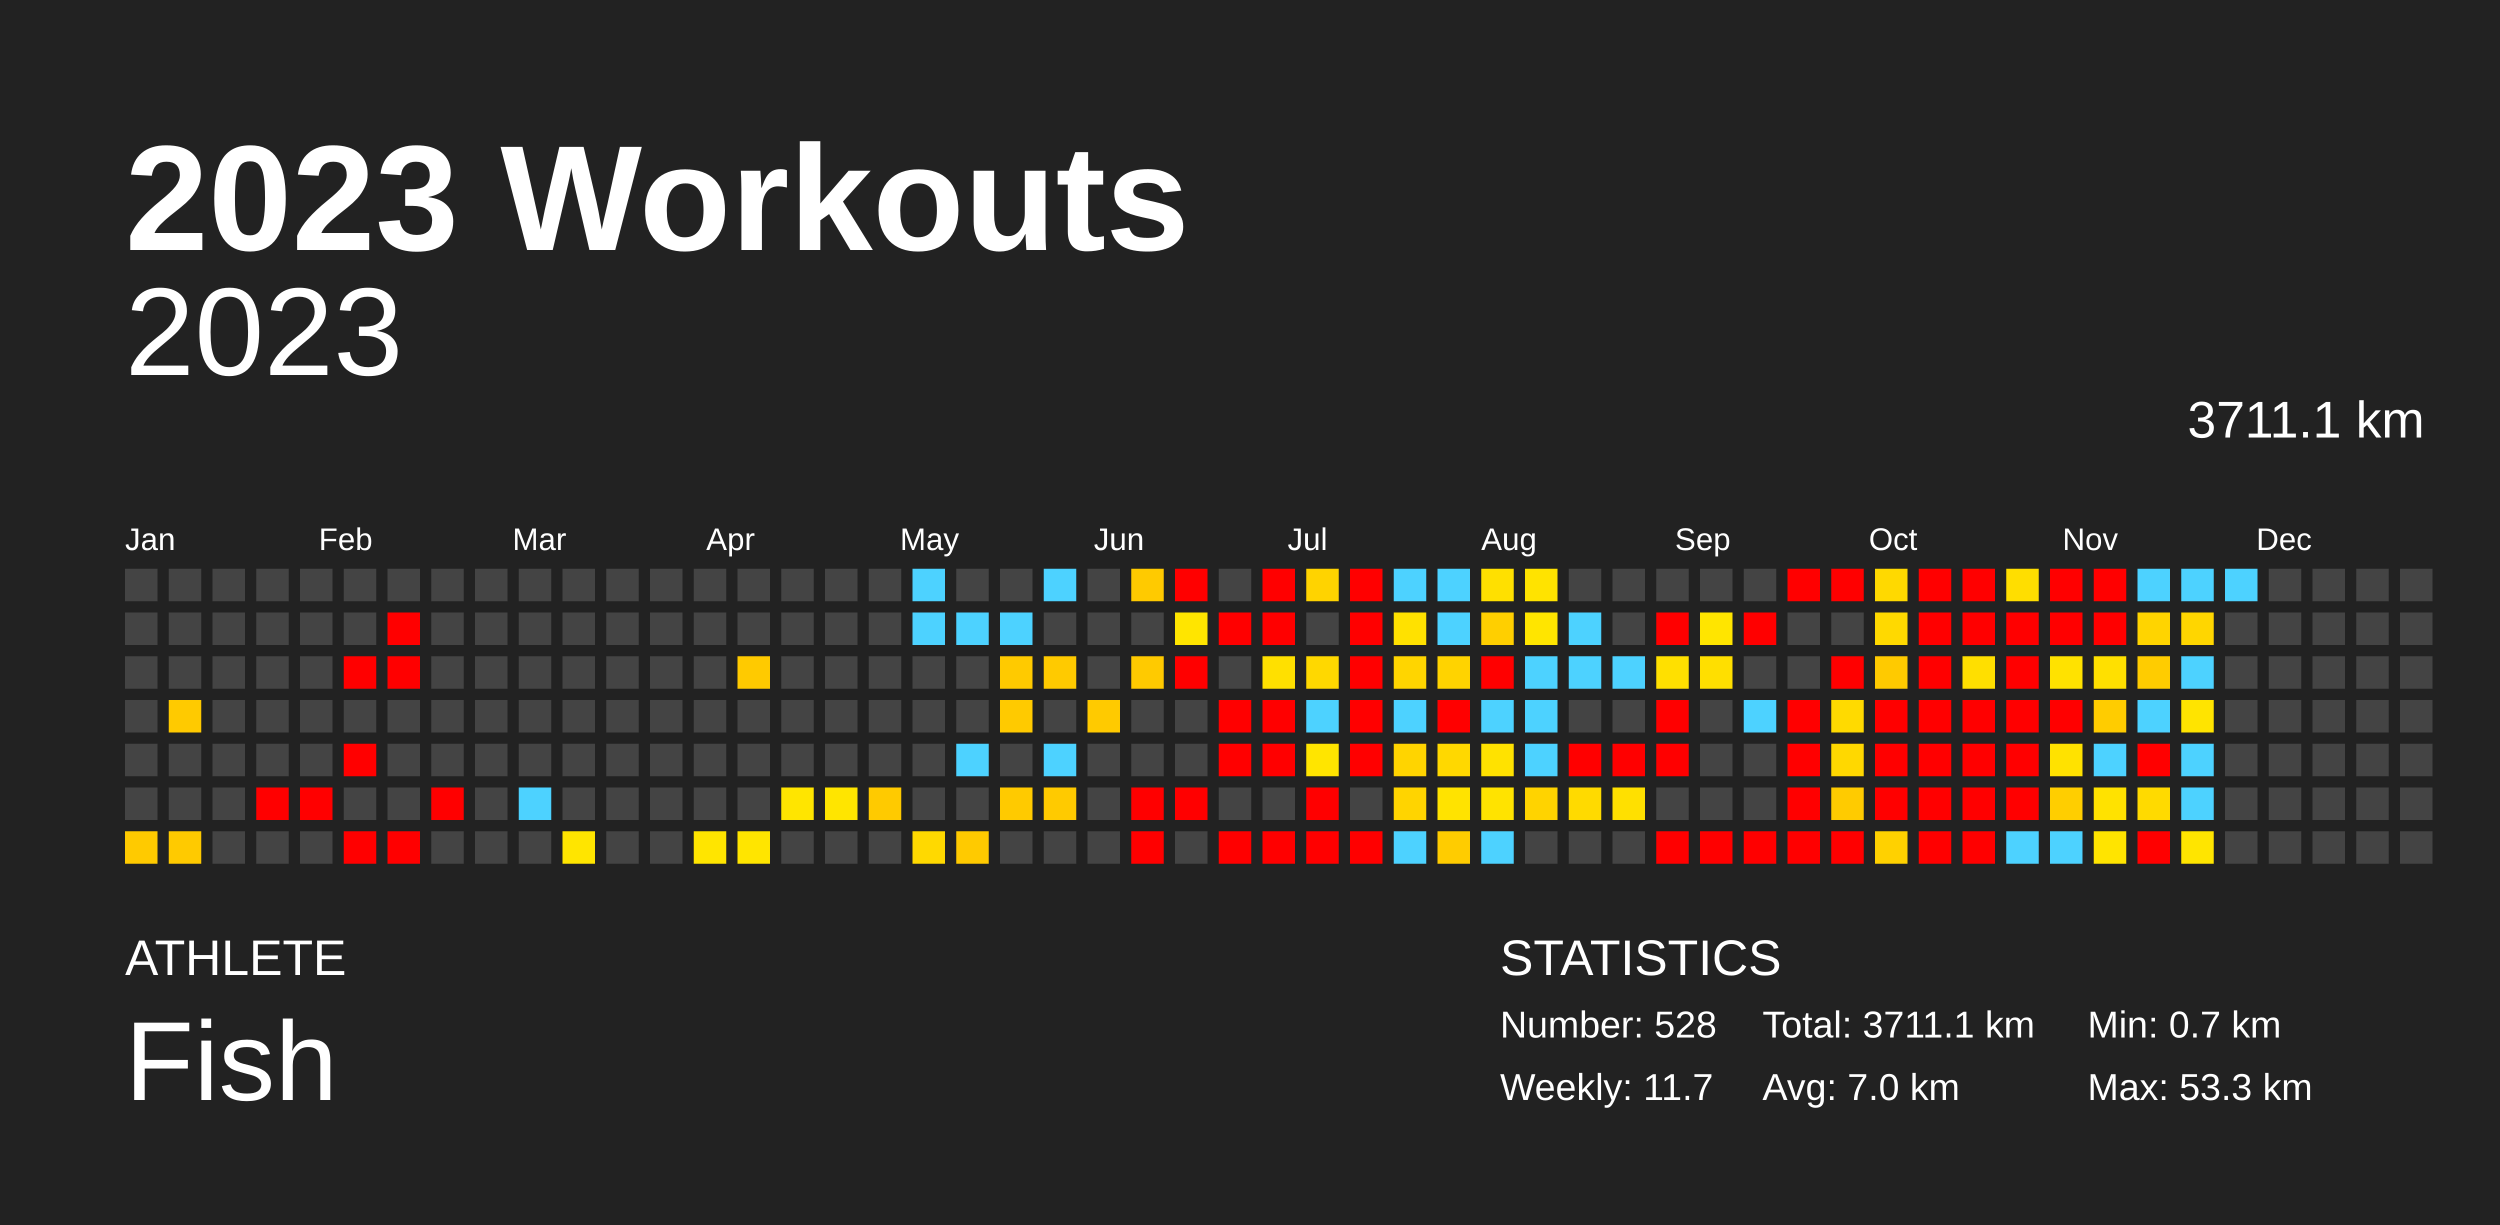
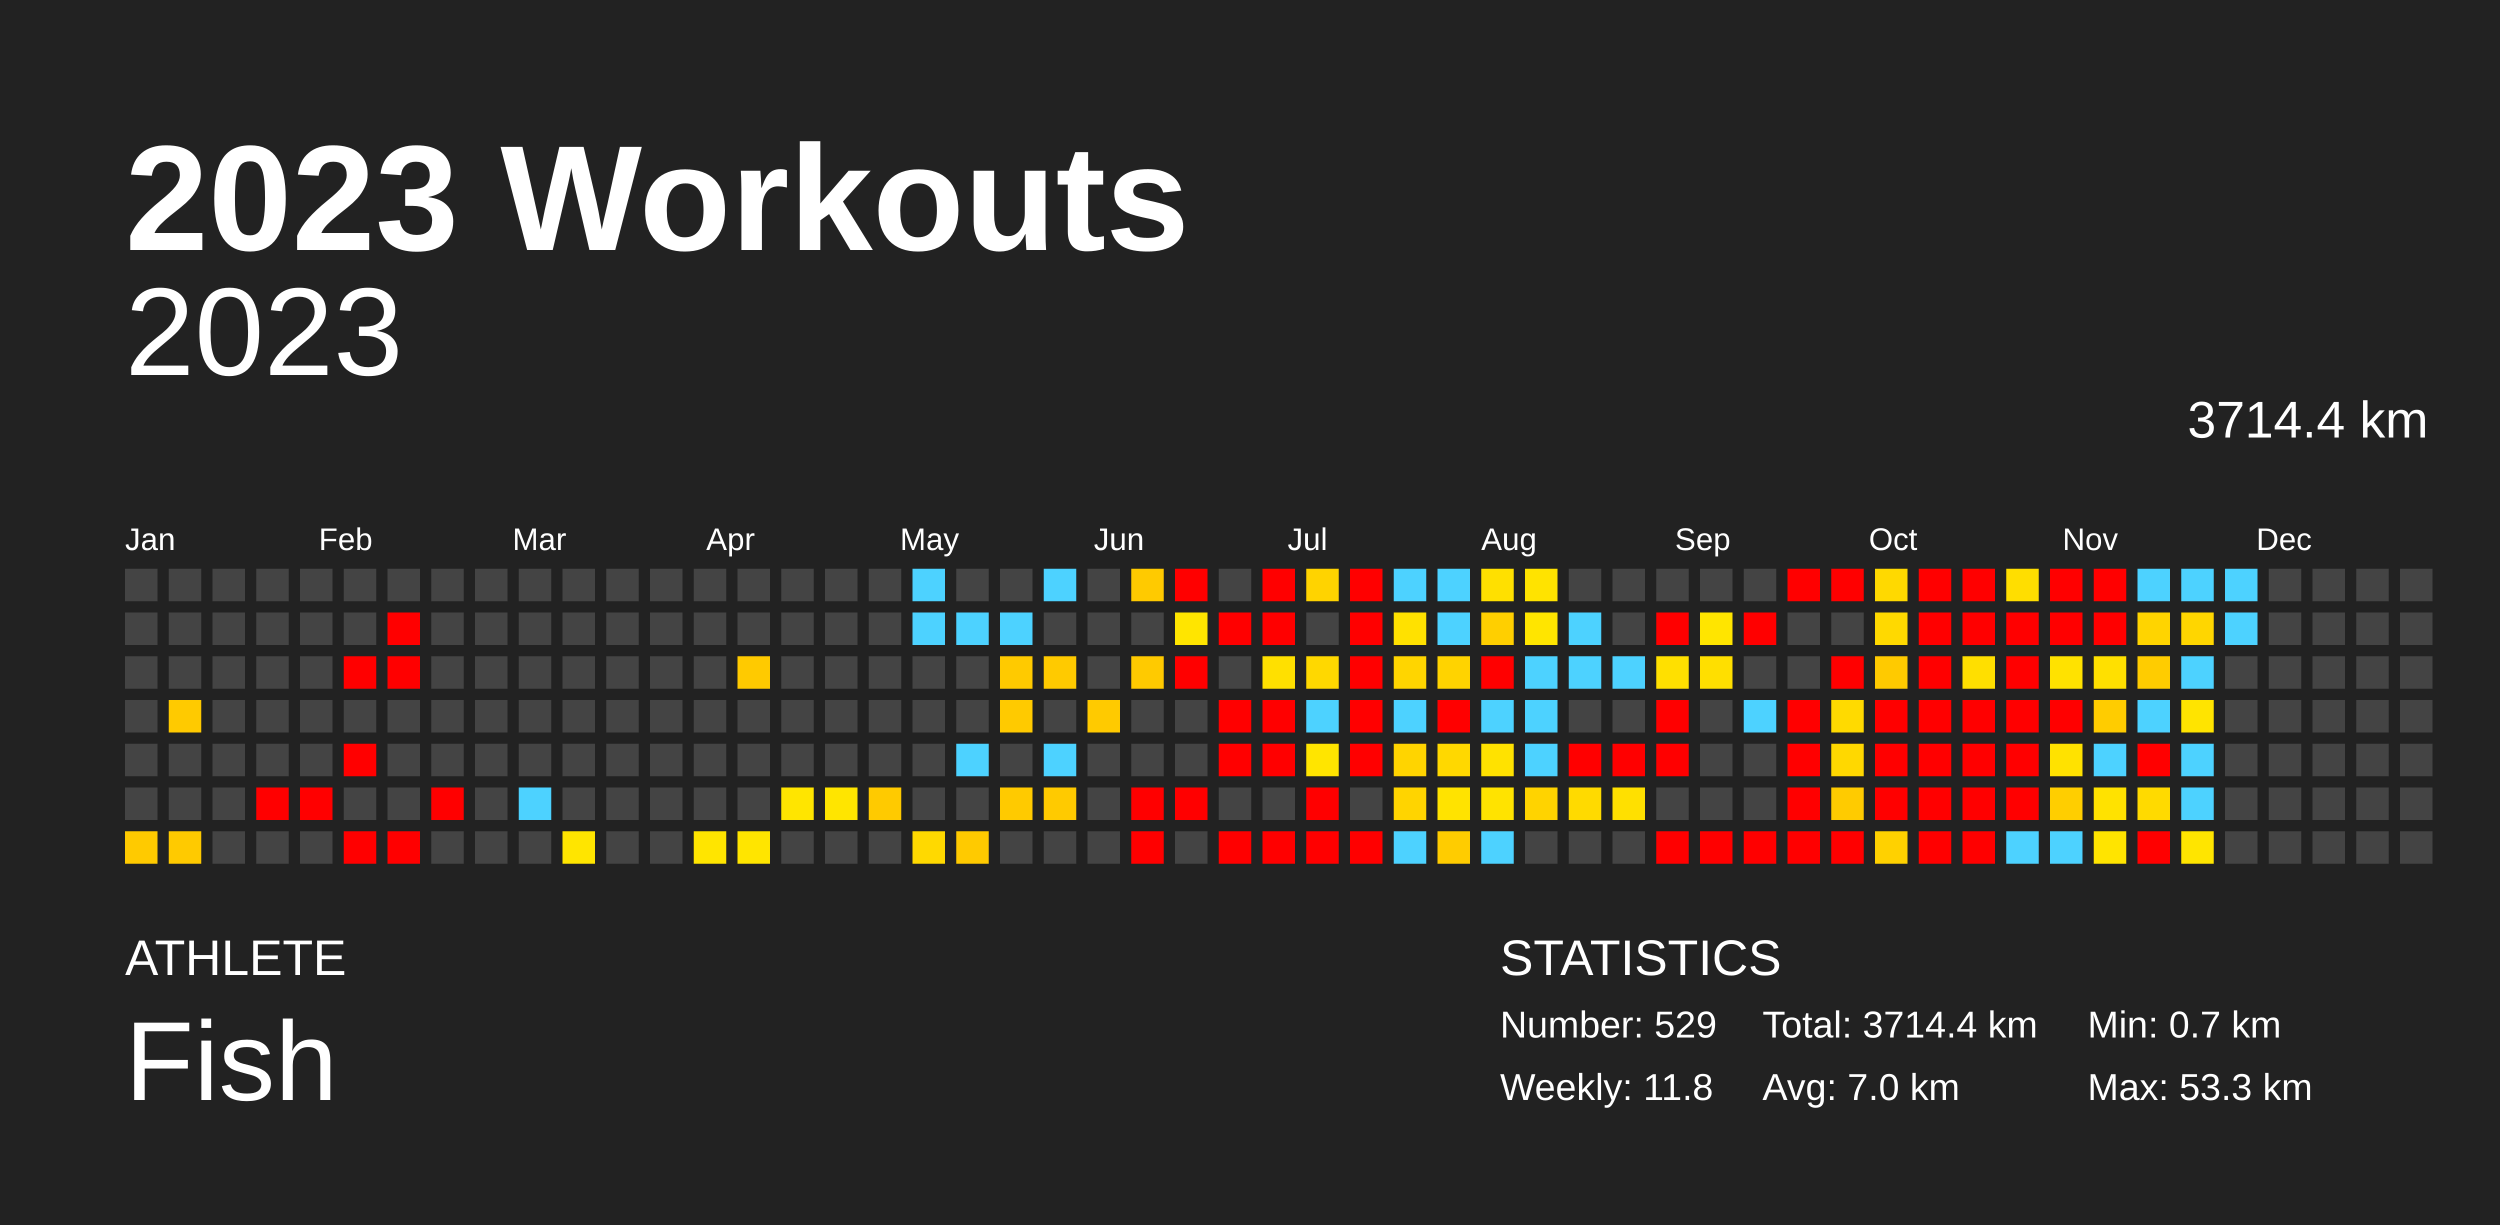
<svg xmlns="http://www.w3.org/2000/svg" baseProfile="full" height="98mm" version="1.1" viewBox="0,0,200,98" width="200mm">
  <defs />
  <rect fill="#222222" height="98" width="200" x="0" y="0" />
  <text fill="#FFFFFF" style="font-size:12px; font-family:Arial; font-weight:bold;" x="10" y="20">2023 Workouts</text>
  <text fill="#FFFFFF" style="font-size:4px; font-family:Arial" x="10" y="78">ATHLETE</text>
  <text fill="#FFFFFF" style="font-size:9px; font-family:Arial" x="10" y="88">Fish</text>
  <text fill="#FFFFFF" style="font-size:4px; font-family:Arial" x="120" y="78">STATISTICS</text>
-   <text fill="#FFFFFF" style="font-size:3px; font-family:Arial" x="120" y="83">Number: 528</text>
-   <text fill="#FFFFFF" style="font-size:3px; font-family:Arial" x="120" y="88">Weekly: 11.7</text>
-   <text fill="#FFFFFF" style="font-size:3px; font-family:Arial" x="141" y="83">Total: 3711.1 km</text>
+   <text fill="#FFFFFF" style="font-size:3px; font-family:Arial" x="120" y="83">Number: 529</text>
+   <text fill="#FFFFFF" style="font-size:3px; font-family:Arial" x="120" y="88">Weekly: 11.8</text>
+   <text fill="#FFFFFF" style="font-size:3px; font-family:Arial" x="141" y="83">Total: 3714.4 km</text>
  <text fill="#FFFFFF" style="font-size:3px; font-family:Arial" x="141" y="88">Avg: 7.0 km</text>
  <text fill="#FFFFFF" style="font-size:3px; font-family:Arial" x="167" y="83">Min: 0.7 km</text>
  <text fill="#FFFFFF" style="font-size:3px; font-family:Arial" x="167" y="88">Max: 53.3 km</text>
  <text alignment-baseline="hanging" fill="#FFFFFF" style="font-size:10.0px; font-family:Arial;" x="10" y="30">2023</text>
-   <text alignment-baseline="hanging" fill="#FFFFFF" style="font-size:4.125px; font-family:Arial;" x="175" y="35">3711.1 km</text>
+   <text alignment-baseline="hanging" fill="#FFFFFF" style="font-size:4.125px; font-family:Arial;" x="175" y="35">3714.4 km</text>
  <text fill="#FFFFFF" style="font-size:2.5px; font-family:Arial" x="10.0" y="44">Jan</text>
  <text fill="#FFFFFF" style="font-size:2.5px; font-family:Arial" x="25.5" y="44">Feb</text>
  <text fill="#FFFFFF" style="font-size:2.5px; font-family:Arial" x="41.0" y="44">Mar</text>
  <text fill="#FFFFFF" style="font-size:2.5px; font-family:Arial" x="56.5" y="44">Apr</text>
  <text fill="#FFFFFF" style="font-size:2.5px; font-family:Arial" x="72.0" y="44">May</text>
  <text fill="#FFFFFF" style="font-size:2.5px; font-family:Arial" x="87.5" y="44">Jun</text>
  <text fill="#FFFFFF" style="font-size:2.5px; font-family:Arial" x="103.0" y="44">Jul</text>
  <text fill="#FFFFFF" style="font-size:2.5px; font-family:Arial" x="118.5" y="44">Aug</text>
  <text fill="#FFFFFF" style="font-size:2.5px; font-family:Arial" x="134.0" y="44">Sep</text>
  <text fill="#FFFFFF" style="font-size:2.5px; font-family:Arial" x="149.5" y="44">Oct</text>
  <text fill="#FFFFFF" style="font-size:2.5px; font-family:Arial" x="165.0" y="44">Nov</text>
  <text fill="#FFFFFF" style="font-size:2.5px; font-family:Arial" x="180.5" y="44">Dec</text>
  <rect fill="#444444" height="2.6" width="2.6" x="10.0" y="45.5" />
  <rect fill="#444444" height="2.6" width="2.6" x="10.0" y="49.0" />
  <rect fill="#444444" height="2.6" width="2.6" x="10.0" y="52.5" />
  <rect fill="#444444" height="2.6" width="2.6" x="10.0" y="56.0" />
  <rect fill="#444444" height="2.6" width="2.6" x="10.0" y="59.5" />
  <rect fill="#444444" height="2.6" width="2.6" x="10.0" y="63.0" />
  <rect fill="#ffca00" height="2.6" width="2.6" x="10.0" y="66.5" />
  <rect fill="#444444" height="2.6" width="2.6" x="13.5" y="45.5" />
  <rect fill="#444444" height="2.6" width="2.6" x="13.5" y="49.0" />
  <rect fill="#444444" height="2.6" width="2.6" x="13.5" y="52.5" />
  <rect fill="#ffca00" height="2.6" width="2.6" x="13.5" y="56.0" />
  <rect fill="#444444" height="2.6" width="2.6" x="13.5" y="59.5" />
  <rect fill="#444444" height="2.6" width="2.6" x="13.5" y="63.0" />
  <rect fill="#ffca00" height="2.6" width="2.6" x="13.5" y="66.5" />
  <rect fill="#444444" height="2.6" width="2.6" x="17.0" y="45.5" />
  <rect fill="#444444" height="2.6" width="2.6" x="17.0" y="49.0" />
  <rect fill="#444444" height="2.6" width="2.6" x="17.0" y="52.5" />
  <rect fill="#444444" height="2.6" width="2.6" x="17.0" y="56.0" />
  <rect fill="#444444" height="2.6" width="2.6" x="17.0" y="59.5" />
  <rect fill="#444444" height="2.6" width="2.6" x="17.0" y="63.0" />
  <rect fill="#444444" height="2.6" width="2.6" x="17.0" y="66.5" />
  <rect fill="#444444" height="2.6" width="2.6" x="20.5" y="45.5" />
  <rect fill="#444444" height="2.6" width="2.6" x="20.5" y="49.0" />
  <rect fill="#444444" height="2.6" width="2.6" x="20.5" y="52.5" />
  <rect fill="#444444" height="2.6" width="2.6" x="20.5" y="56.0" />
  <rect fill="#444444" height="2.6" width="2.6" x="20.5" y="59.5" />
  <rect fill="red" height="2.6" width="2.6" x="20.5" y="63.0" />
  <rect fill="#444444" height="2.6" width="2.6" x="20.5" y="66.5" />
  <rect fill="#444444" height="2.6" width="2.6" x="24.0" y="45.5" />
  <rect fill="#444444" height="2.6" width="2.6" x="24.0" y="49.0" />
  <rect fill="#444444" height="2.6" width="2.6" x="24.0" y="52.5" />
  <rect fill="#444444" height="2.6" width="2.6" x="24.0" y="56.0" />
  <rect fill="#444444" height="2.6" width="2.6" x="24.0" y="59.5" />
  <rect fill="red" height="2.6" width="2.6" x="24.0" y="63.0" />
  <rect fill="#444444" height="2.6" width="2.6" x="24.0" y="66.5" />
  <rect fill="#444444" height="2.6" width="2.6" x="27.5" y="45.5" />
  <rect fill="#444444" height="2.6" width="2.6" x="27.5" y="49.0" />
  <rect fill="red" height="2.6" width="2.6" x="27.5" y="52.5" />
  <rect fill="#444444" height="2.6" width="2.6" x="27.5" y="56.0" />
  <rect fill="red" height="2.6" width="2.6" x="27.5" y="59.5" />
  <rect fill="#444444" height="2.6" width="2.6" x="27.5" y="63.0" />
  <rect fill="red" height="2.6" width="2.6" x="27.5" y="66.5" />
  <rect fill="#444444" height="2.6" width="2.6" x="31.0" y="45.5" />
  <rect fill="red" height="2.6" width="2.6" x="31.0" y="49.0" />
  <rect fill="red" height="2.6" width="2.6" x="31.0" y="52.5" />
  <rect fill="#444444" height="2.6" width="2.6" x="31.0" y="56.0" />
  <rect fill="#444444" height="2.6" width="2.6" x="31.0" y="59.5" />
  <rect fill="#444444" height="2.6" width="2.6" x="31.0" y="63.0" />
  <rect fill="red" height="2.6" width="2.6" x="31.0" y="66.5" />
  <rect fill="#444444" height="2.6" width="2.6" x="34.5" y="45.5" />
  <rect fill="#444444" height="2.6" width="2.6" x="34.5" y="49.0" />
  <rect fill="#444444" height="2.6" width="2.6" x="34.5" y="52.5" />
  <rect fill="#444444" height="2.6" width="2.6" x="34.5" y="56.0" />
  <rect fill="#444444" height="2.6" width="2.6" x="34.5" y="59.5" />
  <rect fill="red" height="2.6" width="2.6" x="34.5" y="63.0" />
  <rect fill="#444444" height="2.6" width="2.6" x="34.5" y="66.5" />
  <rect fill="#444444" height="2.6" width="2.6" x="38.0" y="45.5" />
  <rect fill="#444444" height="2.6" width="2.6" x="38.0" y="49.0" />
  <rect fill="#444444" height="2.6" width="2.6" x="38.0" y="52.5" />
  <rect fill="#444444" height="2.6" width="2.6" x="38.0" y="56.0" />
  <rect fill="#444444" height="2.6" width="2.6" x="38.0" y="59.5" />
  <rect fill="#444444" height="2.6" width="2.6" x="38.0" y="63.0" />
  <rect fill="#444444" height="2.6" width="2.6" x="38.0" y="66.5" />
  <rect fill="#444444" height="2.6" width="2.6" x="41.5" y="45.5" />
  <rect fill="#444444" height="2.6" width="2.6" x="41.5" y="49.0" />
  <rect fill="#444444" height="2.6" width="2.6" x="41.5" y="52.5" />
  <rect fill="#444444" height="2.6" width="2.6" x="41.5" y="56.0" />
  <rect fill="#444444" height="2.6" width="2.6" x="41.5" y="59.5" />
  <rect fill="#4dd2ff" height="2.6" width="2.6" x="41.5" y="63.0" />
  <rect fill="#444444" height="2.6" width="2.6" x="41.5" y="66.5" />
  <rect fill="#444444" height="2.6" width="2.6" x="45.0" y="45.5" />
  <rect fill="#444444" height="2.6" width="2.6" x="45.0" y="49.0" />
  <rect fill="#444444" height="2.6" width="2.6" x="45.0" y="52.5" />
  <rect fill="#444444" height="2.6" width="2.6" x="45.0" y="56.0" />
  <rect fill="#444444" height="2.6" width="2.6" x="45.0" y="59.5" />
  <rect fill="#444444" height="2.6" width="2.6" x="45.0" y="63.0" />
  <rect fill="#ffe500" height="2.6" width="2.6" x="45.0" y="66.5" />
  <rect fill="#444444" height="2.6" width="2.6" x="48.5" y="45.5" />
  <rect fill="#444444" height="2.6" width="2.6" x="48.5" y="49.0" />
  <rect fill="#444444" height="2.6" width="2.6" x="48.5" y="52.5" />
  <rect fill="#444444" height="2.6" width="2.6" x="48.5" y="56.0" />
  <rect fill="#444444" height="2.6" width="2.6" x="48.5" y="59.5" />
  <rect fill="#444444" height="2.6" width="2.6" x="48.5" y="63.0" />
  <rect fill="#444444" height="2.6" width="2.6" x="48.5" y="66.5" />
  <rect fill="#444444" height="2.6" width="2.6" x="52.0" y="45.5" />
  <rect fill="#444444" height="2.6" width="2.6" x="52.0" y="49.0" />
  <rect fill="#444444" height="2.6" width="2.6" x="52.0" y="52.5" />
  <rect fill="#444444" height="2.6" width="2.6" x="52.0" y="56.0" />
  <rect fill="#444444" height="2.6" width="2.6" x="52.0" y="59.5" />
  <rect fill="#444444" height="2.6" width="2.6" x="52.0" y="63.0" />
  <rect fill="#444444" height="2.6" width="2.6" x="52.0" y="66.5" />
  <rect fill="#444444" height="2.6" width="2.6" x="55.5" y="45.5" />
  <rect fill="#444444" height="2.6" width="2.6" x="55.5" y="49.0" />
  <rect fill="#444444" height="2.6" width="2.6" x="55.5" y="52.5" />
  <rect fill="#444444" height="2.6" width="2.6" x="55.5" y="56.0" />
  <rect fill="#444444" height="2.6" width="2.6" x="55.5" y="59.5" />
  <rect fill="#444444" height="2.6" width="2.6" x="55.5" y="63.0" />
  <rect fill="#ffe500" height="2.6" width="2.6" x="55.5" y="66.5" />
  <rect fill="#444444" height="2.6" width="2.6" x="59.0" y="45.5" />
  <rect fill="#444444" height="2.6" width="2.6" x="59.0" y="49.0" />
  <rect fill="#ffca00" height="2.6" width="2.6" x="59.0" y="52.5" />
  <rect fill="#444444" height="2.6" width="2.6" x="59.0" y="56.0" />
  <rect fill="#444444" height="2.6" width="2.6" x="59.0" y="59.5" />
  <rect fill="#444444" height="2.6" width="2.6" x="59.0" y="63.0" />
  <rect fill="#ffe500" height="2.6" width="2.6" x="59.0" y="66.5" />
  <rect fill="#444444" height="2.6" width="2.6" x="62.5" y="45.5" />
  <rect fill="#444444" height="2.6" width="2.6" x="62.5" y="49.0" />
  <rect fill="#444444" height="2.6" width="2.6" x="62.5" y="52.5" />
  <rect fill="#444444" height="2.6" width="2.6" x="62.5" y="56.0" />
  <rect fill="#444444" height="2.6" width="2.6" x="62.5" y="59.5" />
  <rect fill="#ffe500" height="2.6" width="2.6" x="62.5" y="63.0" />
  <rect fill="#444444" height="2.6" width="2.6" x="62.5" y="66.5" />
  <rect fill="#444444" height="2.6" width="2.6" x="66.0" y="45.5" />
  <rect fill="#444444" height="2.6" width="2.6" x="66.0" y="49.0" />
  <rect fill="#444444" height="2.6" width="2.6" x="66.0" y="52.5" />
  <rect fill="#444444" height="2.6" width="2.6" x="66.0" y="56.0" />
  <rect fill="#444444" height="2.6" width="2.6" x="66.0" y="59.5" />
  <rect fill="#ffe500" height="2.6" width="2.6" x="66.0" y="63.0" />
  <rect fill="#444444" height="2.6" width="2.6" x="66.0" y="66.5" />
  <rect fill="#444444" height="2.6" width="2.6" x="69.5" y="45.5" />
  <rect fill="#444444" height="2.6" width="2.6" x="69.5" y="49.0" />
  <rect fill="#444444" height="2.6" width="2.6" x="69.5" y="52.5" />
  <rect fill="#444444" height="2.6" width="2.6" x="69.5" y="56.0" />
  <rect fill="#444444" height="2.6" width="2.6" x="69.5" y="59.5" />
  <rect fill="#ffca00" height="2.6" width="2.6" x="69.5" y="63.0" />
  <rect fill="#444444" height="2.6" width="2.6" x="69.5" y="66.5" />
  <rect fill="#4dd2ff" height="2.6" width="2.6" x="73.0" y="45.5" />
  <rect fill="#4dd2ff" height="2.6" width="2.6" x="73.0" y="49.0" />
  <rect fill="#444444" height="2.6" width="2.6" x="73.0" y="52.5" />
  <rect fill="#444444" height="2.6" width="2.6" x="73.0" y="56.0" />
  <rect fill="#444444" height="2.6" width="2.6" x="73.0" y="59.5" />
  <rect fill="#444444" height="2.6" width="2.6" x="73.0" y="63.0" />
  <rect fill="#ffd900" height="2.6" width="2.6" x="73.0" y="66.5" />
  <rect fill="#444444" height="2.6" width="2.6" x="76.5" y="45.5" />
  <rect fill="#4dd2ff" height="2.6" width="2.6" x="76.5" y="49.0" />
  <rect fill="#444444" height="2.6" width="2.6" x="76.5" y="52.5" />
  <rect fill="#444444" height="2.6" width="2.6" x="76.5" y="56.0" />
  <rect fill="#4dd2ff" height="2.6" width="2.6" x="76.5" y="59.5" />
  <rect fill="#444444" height="2.6" width="2.6" x="76.5" y="63.0" />
  <rect fill="#ffca00" height="2.6" width="2.6" x="76.5" y="66.5" />
  <rect fill="#444444" height="2.6" width="2.6" x="80.0" y="45.5" />
  <rect fill="#4dd2ff" height="2.6" width="2.6" x="80.0" y="49.0" />
  <rect fill="#ffca00" height="2.6" width="2.6" x="80.0" y="52.5" />
  <rect fill="#ffca00" height="2.6" width="2.6" x="80.0" y="56.0" />
  <rect fill="#444444" height="2.6" width="2.6" x="80.0" y="59.5" />
  <rect fill="#ffca00" height="2.6" width="2.6" x="80.0" y="63.0" />
  <rect fill="#444444" height="2.6" width="2.6" x="80.0" y="66.5" />
  <rect fill="#4dd2ff" height="2.6" width="2.6" x="83.5" y="45.5" />
  <rect fill="#444444" height="2.6" width="2.6" x="83.5" y="49.0" />
  <rect fill="#ffca00" height="2.6" width="2.6" x="83.5" y="52.5" />
  <rect fill="#444444" height="2.6" width="2.6" x="83.5" y="56.0" />
  <rect fill="#4dd2ff" height="2.6" width="2.6" x="83.5" y="59.5" />
  <rect fill="#ffca00" height="2.6" width="2.6" x="83.5" y="63.0" />
  <rect fill="#444444" height="2.6" width="2.6" x="83.5" y="66.5" />
  <rect fill="#444444" height="2.6" width="2.6" x="87.0" y="45.5" />
  <rect fill="#444444" height="2.6" width="2.6" x="87.0" y="49.0" />
  <rect fill="#444444" height="2.6" width="2.6" x="87.0" y="52.5" />
  <rect fill="#ffca00" height="2.6" width="2.6" x="87.0" y="56.0" />
  <rect fill="#444444" height="2.6" width="2.6" x="87.0" y="59.5" />
  <rect fill="#444444" height="2.6" width="2.6" x="87.0" y="63.0" />
  <rect fill="#444444" height="2.6" width="2.6" x="87.0" y="66.5" />
  <rect fill="#ffca00" height="2.6" width="2.6" x="90.5" y="45.5" />
  <rect fill="#444444" height="2.6" width="2.6" x="90.5" y="49.0" />
  <rect fill="#ffca00" height="2.6" width="2.6" x="90.5" y="52.5" />
  <rect fill="#444444" height="2.6" width="2.6" x="90.5" y="56.0" />
  <rect fill="#444444" height="2.6" width="2.6" x="90.5" y="59.5" />
  <rect fill="red" height="2.6" width="2.6" x="90.5" y="63.0" />
  <rect fill="red" height="2.6" width="2.6" x="90.5" y="66.5" />
  <rect fill="red" height="2.6" width="2.6" x="94.0" y="45.5" />
  <rect fill="#ffe500" height="2.6" width="2.6" x="94.0" y="49.0" />
  <rect fill="red" height="2.6" width="2.6" x="94.0" y="52.5" />
  <rect fill="#444444" height="2.6" width="2.6" x="94.0" y="56.0" />
  <rect fill="#444444" height="2.6" width="2.6" x="94.0" y="59.5" />
  <rect fill="red" height="2.6" width="2.6" x="94.0" y="63.0" />
  <rect fill="#444444" height="2.6" width="2.6" x="94.0" y="66.5" />
  <rect fill="#444444" height="2.6" width="2.6" x="97.5" y="45.5" />
  <rect fill="red" height="2.6" width="2.6" x="97.5" y="49.0" />
  <rect fill="#444444" height="2.6" width="2.6" x="97.5" y="52.5" />
  <rect fill="red" height="2.6" width="2.6" x="97.5" y="56.0" />
  <rect fill="red" height="2.6" width="2.6" x="97.5" y="59.5" />
  <rect fill="#444444" height="2.6" width="2.6" x="97.5" y="63.0" />
  <rect fill="red" height="2.6" width="2.6" x="97.5" y="66.5" />
  <rect fill="red" height="2.6" width="2.6" x="101.0" y="45.5" />
  <rect fill="red" height="2.6" width="2.6" x="101.0" y="49.0" />
  <rect fill="#ffe000" height="2.6" width="2.6" x="101.0" y="52.5" />
  <rect fill="red" height="2.6" width="2.6" x="101.0" y="56.0" />
  <rect fill="red" height="2.6" width="2.6" x="101.0" y="59.5" />
  <rect fill="#444444" height="2.6" width="2.6" x="101.0" y="63.0" />
  <rect fill="red" height="2.6" width="2.6" x="101.0" y="66.5" />
  <rect fill="#ffd300" height="2.6" width="2.6" x="104.5" y="45.5" />
  <rect fill="#444444" height="2.6" width="2.6" x="104.5" y="49.0" />
  <rect fill="#ffd800" height="2.6" width="2.6" x="104.5" y="52.5" />
  <rect fill="#4dd2ff" height="2.6" width="2.6" x="104.5" y="56.0" />
  <rect fill="#ffe500" height="2.6" width="2.6" x="104.5" y="59.5" />
  <rect fill="red" height="2.6" width="2.6" x="104.5" y="63.0" />
  <rect fill="red" height="2.6" width="2.6" x="104.5" y="66.5" />
  <rect fill="red" height="2.6" width="2.6" x="108.0" y="45.5" />
  <rect fill="red" height="2.6" width="2.6" x="108.0" y="49.0" />
  <rect fill="red" height="2.6" width="2.6" x="108.0" y="52.5" />
  <rect fill="red" height="2.6" width="2.6" x="108.0" y="56.0" />
  <rect fill="red" height="2.6" width="2.6" x="108.0" y="59.5" />
  <rect fill="#444444" height="2.6" width="2.6" x="108.0" y="63.0" />
  <rect fill="red" height="2.6" width="2.6" x="108.0" y="66.5" />
  <rect fill="#4dd2ff" height="2.6" width="2.6" x="111.5" y="45.5" />
  <rect fill="#ffe100" height="2.6" width="2.6" x="111.5" y="49.0" />
  <rect fill="#ffd500" height="2.6" width="2.6" x="111.5" y="52.5" />
  <rect fill="#4dd2ff" height="2.6" width="2.6" x="111.5" y="56.0" />
  <rect fill="#ffd400" height="2.6" width="2.6" x="111.5" y="59.5" />
  <rect fill="#ffd400" height="2.6" width="2.6" x="111.5" y="63.0" />
  <rect fill="#4dd2ff" height="2.6" width="2.6" x="111.5" y="66.5" />
  <rect fill="#4dd2ff" height="2.6" width="2.6" x="115.0" y="45.5" />
  <rect fill="#4dd2ff" height="2.6" width="2.6" x="115.0" y="49.0" />
  <rect fill="#ffd300" height="2.6" width="2.6" x="115.0" y="52.5" />
  <rect fill="red" height="2.6" width="2.6" x="115.0" y="56.0" />
  <rect fill="#ffd800" height="2.6" width="2.6" x="115.0" y="59.5" />
  <rect fill="#ffe300" height="2.6" width="2.6" x="115.0" y="63.0" />
  <rect fill="#ffcc00" height="2.6" width="2.6" x="115.0" y="66.5" />
  <rect fill="#ffe000" height="2.6" width="2.6" x="118.5" y="45.5" />
  <rect fill="#ffcf00" height="2.6" width="2.6" x="118.5" y="49.0" />
  <rect fill="red" height="2.6" width="2.6" x="118.5" y="52.5" />
  <rect fill="#4dd2ff" height="2.6" width="2.6" x="118.5" y="56.0" />
  <rect fill="#ffe200" height="2.6" width="2.6" x="118.5" y="59.5" />
  <rect fill="#ffe300" height="2.6" width="2.6" x="118.5" y="63.0" />
  <rect fill="#4dd2ff" height="2.6" width="2.6" x="118.5" y="66.5" />
  <rect fill="#ffe300" height="2.6" width="2.6" x="122.0" y="45.5" />
  <rect fill="#ffe500" height="2.6" width="2.6" x="122.0" y="49.0" />
  <rect fill="#4dd2ff" height="2.6" width="2.6" x="122.0" y="52.5" />
  <rect fill="#4dd2ff" height="2.6" width="2.6" x="122.0" y="56.0" />
  <rect fill="#4dd2ff" height="2.6" width="2.6" x="122.0" y="59.5" />
  <rect fill="#ffd300" height="2.6" width="2.6" x="122.0" y="63.0" />
  <rect fill="#444444" height="2.6" width="2.6" x="122.0" y="66.5" />
  <rect fill="#444444" height="2.6" width="2.6" x="125.5" y="45.5" />
  <rect fill="#4dd2ff" height="2.6" width="2.6" x="125.5" y="49.0" />
  <rect fill="#4dd2ff" height="2.6" width="2.6" x="125.5" y="52.5" />
  <rect fill="#444444" height="2.6" width="2.6" x="125.5" y="56.0" />
  <rect fill="red" height="2.6" width="2.6" x="125.5" y="59.5" />
  <rect fill="#ffda00" height="2.6" width="2.6" x="125.5" y="63.0" />
  <rect fill="#444444" height="2.6" width="2.6" x="125.5" y="66.5" />
  <rect fill="#444444" height="2.6" width="2.6" x="129.0" y="45.5" />
  <rect fill="#444444" height="2.6" width="2.6" x="129.0" y="49.0" />
  <rect fill="#4dd2ff" height="2.6" width="2.6" x="129.0" y="52.5" />
  <rect fill="#444444" height="2.6" width="2.6" x="129.0" y="56.0" />
  <rect fill="red" height="2.6" width="2.6" x="129.0" y="59.5" />
  <rect fill="#ffe000" height="2.6" width="2.6" x="129.0" y="63.0" />
  <rect fill="#444444" height="2.6" width="2.6" x="129.0" y="66.5" />
  <rect fill="#444444" height="2.6" width="2.6" x="132.5" y="45.5" />
  <rect fill="red" height="2.6" width="2.6" x="132.5" y="49.0" />
  <rect fill="#ffe000" height="2.6" width="2.6" x="132.5" y="52.5" />
  <rect fill="red" height="2.6" width="2.6" x="132.5" y="56.0" />
  <rect fill="red" height="2.6" width="2.6" x="132.5" y="59.5" />
  <rect fill="#444444" height="2.6" width="2.6" x="132.5" y="63.0" />
  <rect fill="red" height="2.6" width="2.6" x="132.5" y="66.5" />
  <rect fill="#444444" height="2.6" width="2.6" x="136.0" y="45.5" />
  <rect fill="#ffe500" height="2.6" width="2.6" x="136.0" y="49.0" />
  <rect fill="#ffdf00" height="2.6" width="2.6" x="136.0" y="52.5" />
  <rect fill="#444444" height="2.6" width="2.6" x="136.0" y="56.0" />
  <rect fill="#444444" height="2.6" width="2.6" x="136.0" y="59.5" />
  <rect fill="#444444" height="2.6" width="2.6" x="136.0" y="63.0" />
  <rect fill="red" height="2.6" width="2.6" x="136.0" y="66.5" />
  <rect fill="#444444" height="2.6" width="2.6" x="139.5" y="45.5" />
  <rect fill="red" height="2.6" width="2.6" x="139.5" y="49.0" />
  <rect fill="#444444" height="2.6" width="2.6" x="139.5" y="52.5" />
  <rect fill="#4dd2ff" height="2.6" width="2.6" x="139.5" y="56.0" />
  <rect fill="#444444" height="2.6" width="2.6" x="139.5" y="59.5" />
  <rect fill="#444444" height="2.6" width="2.6" x="139.5" y="63.0" />
  <rect fill="red" height="2.6" width="2.6" x="139.5" y="66.5" />
  <rect fill="red" height="2.6" width="2.6" x="143.0" y="45.5" />
  <rect fill="#444444" height="2.6" width="2.6" x="143.0" y="49.0" />
  <rect fill="#444444" height="2.6" width="2.6" x="143.0" y="52.5" />
  <rect fill="red" height="2.6" width="2.6" x="143.0" y="56.0" />
  <rect fill="red" height="2.6" width="2.6" x="143.0" y="59.5" />
  <rect fill="red" height="2.6" width="2.6" x="143.0" y="63.0" />
  <rect fill="red" height="2.6" width="2.6" x="143.0" y="66.5" />
  <rect fill="red" height="2.6" width="2.6" x="146.5" y="45.5" />
  <rect fill="#444444" height="2.6" width="2.6" x="146.5" y="49.0" />
  <rect fill="red" height="2.6" width="2.6" x="146.5" y="52.5" />
  <rect fill="#ffda00" height="2.6" width="2.6" x="146.5" y="56.0" />
  <rect fill="#ffd800" height="2.6" width="2.6" x="146.5" y="59.5" />
  <rect fill="#ffcb00" height="2.6" width="2.6" x="146.5" y="63.0" />
  <rect fill="red" height="2.6" width="2.6" x="146.5" y="66.5" />
  <rect fill="#ffd900" height="2.6" width="2.6" x="150.0" y="45.5" />
  <rect fill="#ffd900" height="2.6" width="2.6" x="150.0" y="49.0" />
  <rect fill="#ffca00" height="2.6" width="2.6" x="150.0" y="52.5" />
  <rect fill="red" height="2.6" width="2.6" x="150.0" y="56.0" />
  <rect fill="red" height="2.6" width="2.6" x="150.0" y="59.5" />
  <rect fill="red" height="2.6" width="2.6" x="150.0" y="63.0" />
  <rect fill="#ffd100" height="2.6" width="2.6" x="150.0" y="66.5" />
  <rect fill="red" height="2.6" width="2.6" x="153.5" y="45.5" />
  <rect fill="red" height="2.6" width="2.6" x="153.5" y="49.0" />
  <rect fill="red" height="2.6" width="2.6" x="153.5" y="52.5" />
  <rect fill="red" height="2.6" width="2.6" x="153.5" y="56.0" />
  <rect fill="red" height="2.6" width="2.6" x="153.5" y="59.5" />
  <rect fill="red" height="2.6" width="2.6" x="153.5" y="63.0" />
  <rect fill="red" height="2.6" width="2.6" x="153.5" y="66.5" />
  <rect fill="red" height="2.6" width="2.6" x="157.0" y="45.5" />
  <rect fill="red" height="2.6" width="2.6" x="157.0" y="49.0" />
  <rect fill="#ffdf00" height="2.6" width="2.6" x="157.0" y="52.5" />
  <rect fill="red" height="2.6" width="2.6" x="157.0" y="56.0" />
  <rect fill="red" height="2.6" width="2.6" x="157.0" y="59.5" />
  <rect fill="red" height="2.6" width="2.6" x="157.0" y="63.0" />
  <rect fill="red" height="2.6" width="2.6" x="157.0" y="66.5" />
  <rect fill="#ffde00" height="2.6" width="2.6" x="160.5" y="45.5" />
  <rect fill="red" height="2.6" width="2.6" x="160.5" y="49.0" />
  <rect fill="red" height="2.6" width="2.6" x="160.5" y="52.5" />
  <rect fill="red" height="2.6" width="2.6" x="160.5" y="56.0" />
  <rect fill="red" height="2.6" width="2.6" x="160.5" y="59.5" />
  <rect fill="red" height="2.6" width="2.6" x="160.5" y="63.0" />
  <rect fill="#4dd2ff" height="2.6" width="2.6" x="160.5" y="66.5" />
  <rect fill="red" height="2.6" width="2.6" x="164.0" y="45.5" />
  <rect fill="red" height="2.6" width="2.6" x="164.0" y="49.0" />
  <rect fill="#ffe200" height="2.6" width="2.6" x="164.0" y="52.5" />
  <rect fill="red" height="2.6" width="2.6" x="164.0" y="56.0" />
  <rect fill="#ffe200" height="2.6" width="2.6" x="164.0" y="59.5" />
  <rect fill="#ffce00" height="2.6" width="2.6" x="164.0" y="63.0" />
  <rect fill="#4dd2ff" height="2.6" width="2.6" x="164.0" y="66.5" />
  <rect fill="red" height="2.6" width="2.6" x="167.5" y="45.5" />
  <rect fill="red" height="2.6" width="2.6" x="167.5" y="49.0" />
  <rect fill="#ffe000" height="2.6" width="2.6" x="167.5" y="52.5" />
  <rect fill="#ffcc00" height="2.6" width="2.6" x="167.5" y="56.0" />
  <rect fill="#4dd2ff" height="2.6" width="2.6" x="167.5" y="59.5" />
  <rect fill="#ffe200" height="2.6" width="2.6" x="167.5" y="63.0" />
  <rect fill="#ffe400" height="2.6" width="2.6" x="167.5" y="66.5" />
  <rect fill="#4dd2ff" height="2.6" width="2.6" x="171.0" y="45.5" />
  <rect fill="#ffd400" height="2.6" width="2.6" x="171.0" y="49.0" />
  <rect fill="#ffcc00" height="2.6" width="2.6" x="171.0" y="52.5" />
  <rect fill="#4dd2ff" height="2.6" width="2.6" x="171.0" y="56.0" />
  <rect fill="red" height="2.6" width="2.6" x="171.0" y="59.5" />
  <rect fill="#ffda00" height="2.6" width="2.6" x="171.0" y="63.0" />
  <rect fill="red" height="2.6" width="2.6" x="171.0" y="66.5" />
  <rect fill="#4dd2ff" height="2.6" width="2.6" x="174.5" y="45.5" />
  <rect fill="#ffd600" height="2.6" width="2.6" x="174.5" y="49.0" />
  <rect fill="#4dd2ff" height="2.6" width="2.6" x="174.5" y="52.5" />
  <rect fill="#ffe400" height="2.6" width="2.6" x="174.5" y="56.0" />
  <rect fill="#4dd2ff" height="2.6" width="2.6" x="174.5" y="59.5" />
  <rect fill="#4dd2ff" height="2.6" width="2.6" x="174.5" y="63.0" />
  <rect fill="#ffe500" height="2.6" width="2.6" x="174.5" y="66.5" />
  <rect fill="#4dd2ff" height="2.6" width="2.6" x="178.0" y="45.5" />
-   <rect fill="#444444" height="2.6" width="2.6" x="178.0" y="49.0" />
+   <rect fill="#4dd2ff" height="2.6" width="2.6" x="178.0" y="49.0" />
  <rect fill="#444444" height="2.6" width="2.6" x="178.0" y="52.5" />
  <rect fill="#444444" height="2.6" width="2.6" x="178.0" y="56.0" />
  <rect fill="#444444" height="2.6" width="2.6" x="178.0" y="59.5" />
  <rect fill="#444444" height="2.6" width="2.6" x="178.0" y="63.0" />
  <rect fill="#444444" height="2.6" width="2.6" x="178.0" y="66.5" />
  <rect fill="#444444" height="2.6" width="2.6" x="181.5" y="45.5" />
  <rect fill="#444444" height="2.6" width="2.6" x="181.5" y="49.0" />
  <rect fill="#444444" height="2.6" width="2.6" x="181.5" y="52.5" />
  <rect fill="#444444" height="2.6" width="2.6" x="181.5" y="56.0" />
  <rect fill="#444444" height="2.6" width="2.6" x="181.5" y="59.5" />
  <rect fill="#444444" height="2.6" width="2.6" x="181.5" y="63.0" />
  <rect fill="#444444" height="2.6" width="2.6" x="181.5" y="66.5" />
  <rect fill="#444444" height="2.6" width="2.6" x="185.0" y="45.5" />
  <rect fill="#444444" height="2.6" width="2.6" x="185.0" y="49.0" />
  <rect fill="#444444" height="2.6" width="2.6" x="185.0" y="52.5" />
  <rect fill="#444444" height="2.6" width="2.6" x="185.0" y="56.0" />
  <rect fill="#444444" height="2.6" width="2.6" x="185.0" y="59.5" />
  <rect fill="#444444" height="2.6" width="2.6" x="185.0" y="63.0" />
  <rect fill="#444444" height="2.6" width="2.6" x="185.0" y="66.5" />
  <rect fill="#444444" height="2.6" width="2.6" x="188.5" y="45.5" />
  <rect fill="#444444" height="2.6" width="2.6" x="188.5" y="49.0" />
  <rect fill="#444444" height="2.6" width="2.6" x="188.5" y="52.5" />
  <rect fill="#444444" height="2.6" width="2.6" x="188.5" y="56.0" />
  <rect fill="#444444" height="2.6" width="2.6" x="188.5" y="59.5" />
  <rect fill="#444444" height="2.6" width="2.6" x="188.5" y="63.0" />
  <rect fill="#444444" height="2.6" width="2.6" x="188.5" y="66.5" />
  <rect fill="#444444" height="2.6" width="2.6" x="192.0" y="45.5" />
  <rect fill="#444444" height="2.6" width="2.6" x="192.0" y="49.0" />
  <rect fill="#444444" height="2.6" width="2.6" x="192.0" y="52.5" />
  <rect fill="#444444" height="2.6" width="2.6" x="192.0" y="56.0" />
  <rect fill="#444444" height="2.6" width="2.6" x="192.0" y="59.5" />
  <rect fill="#444444" height="2.6" width="2.6" x="192.0" y="63.0" />
  <rect fill="#444444" height="2.6" width="2.6" x="192.0" y="66.5" />
</svg>
